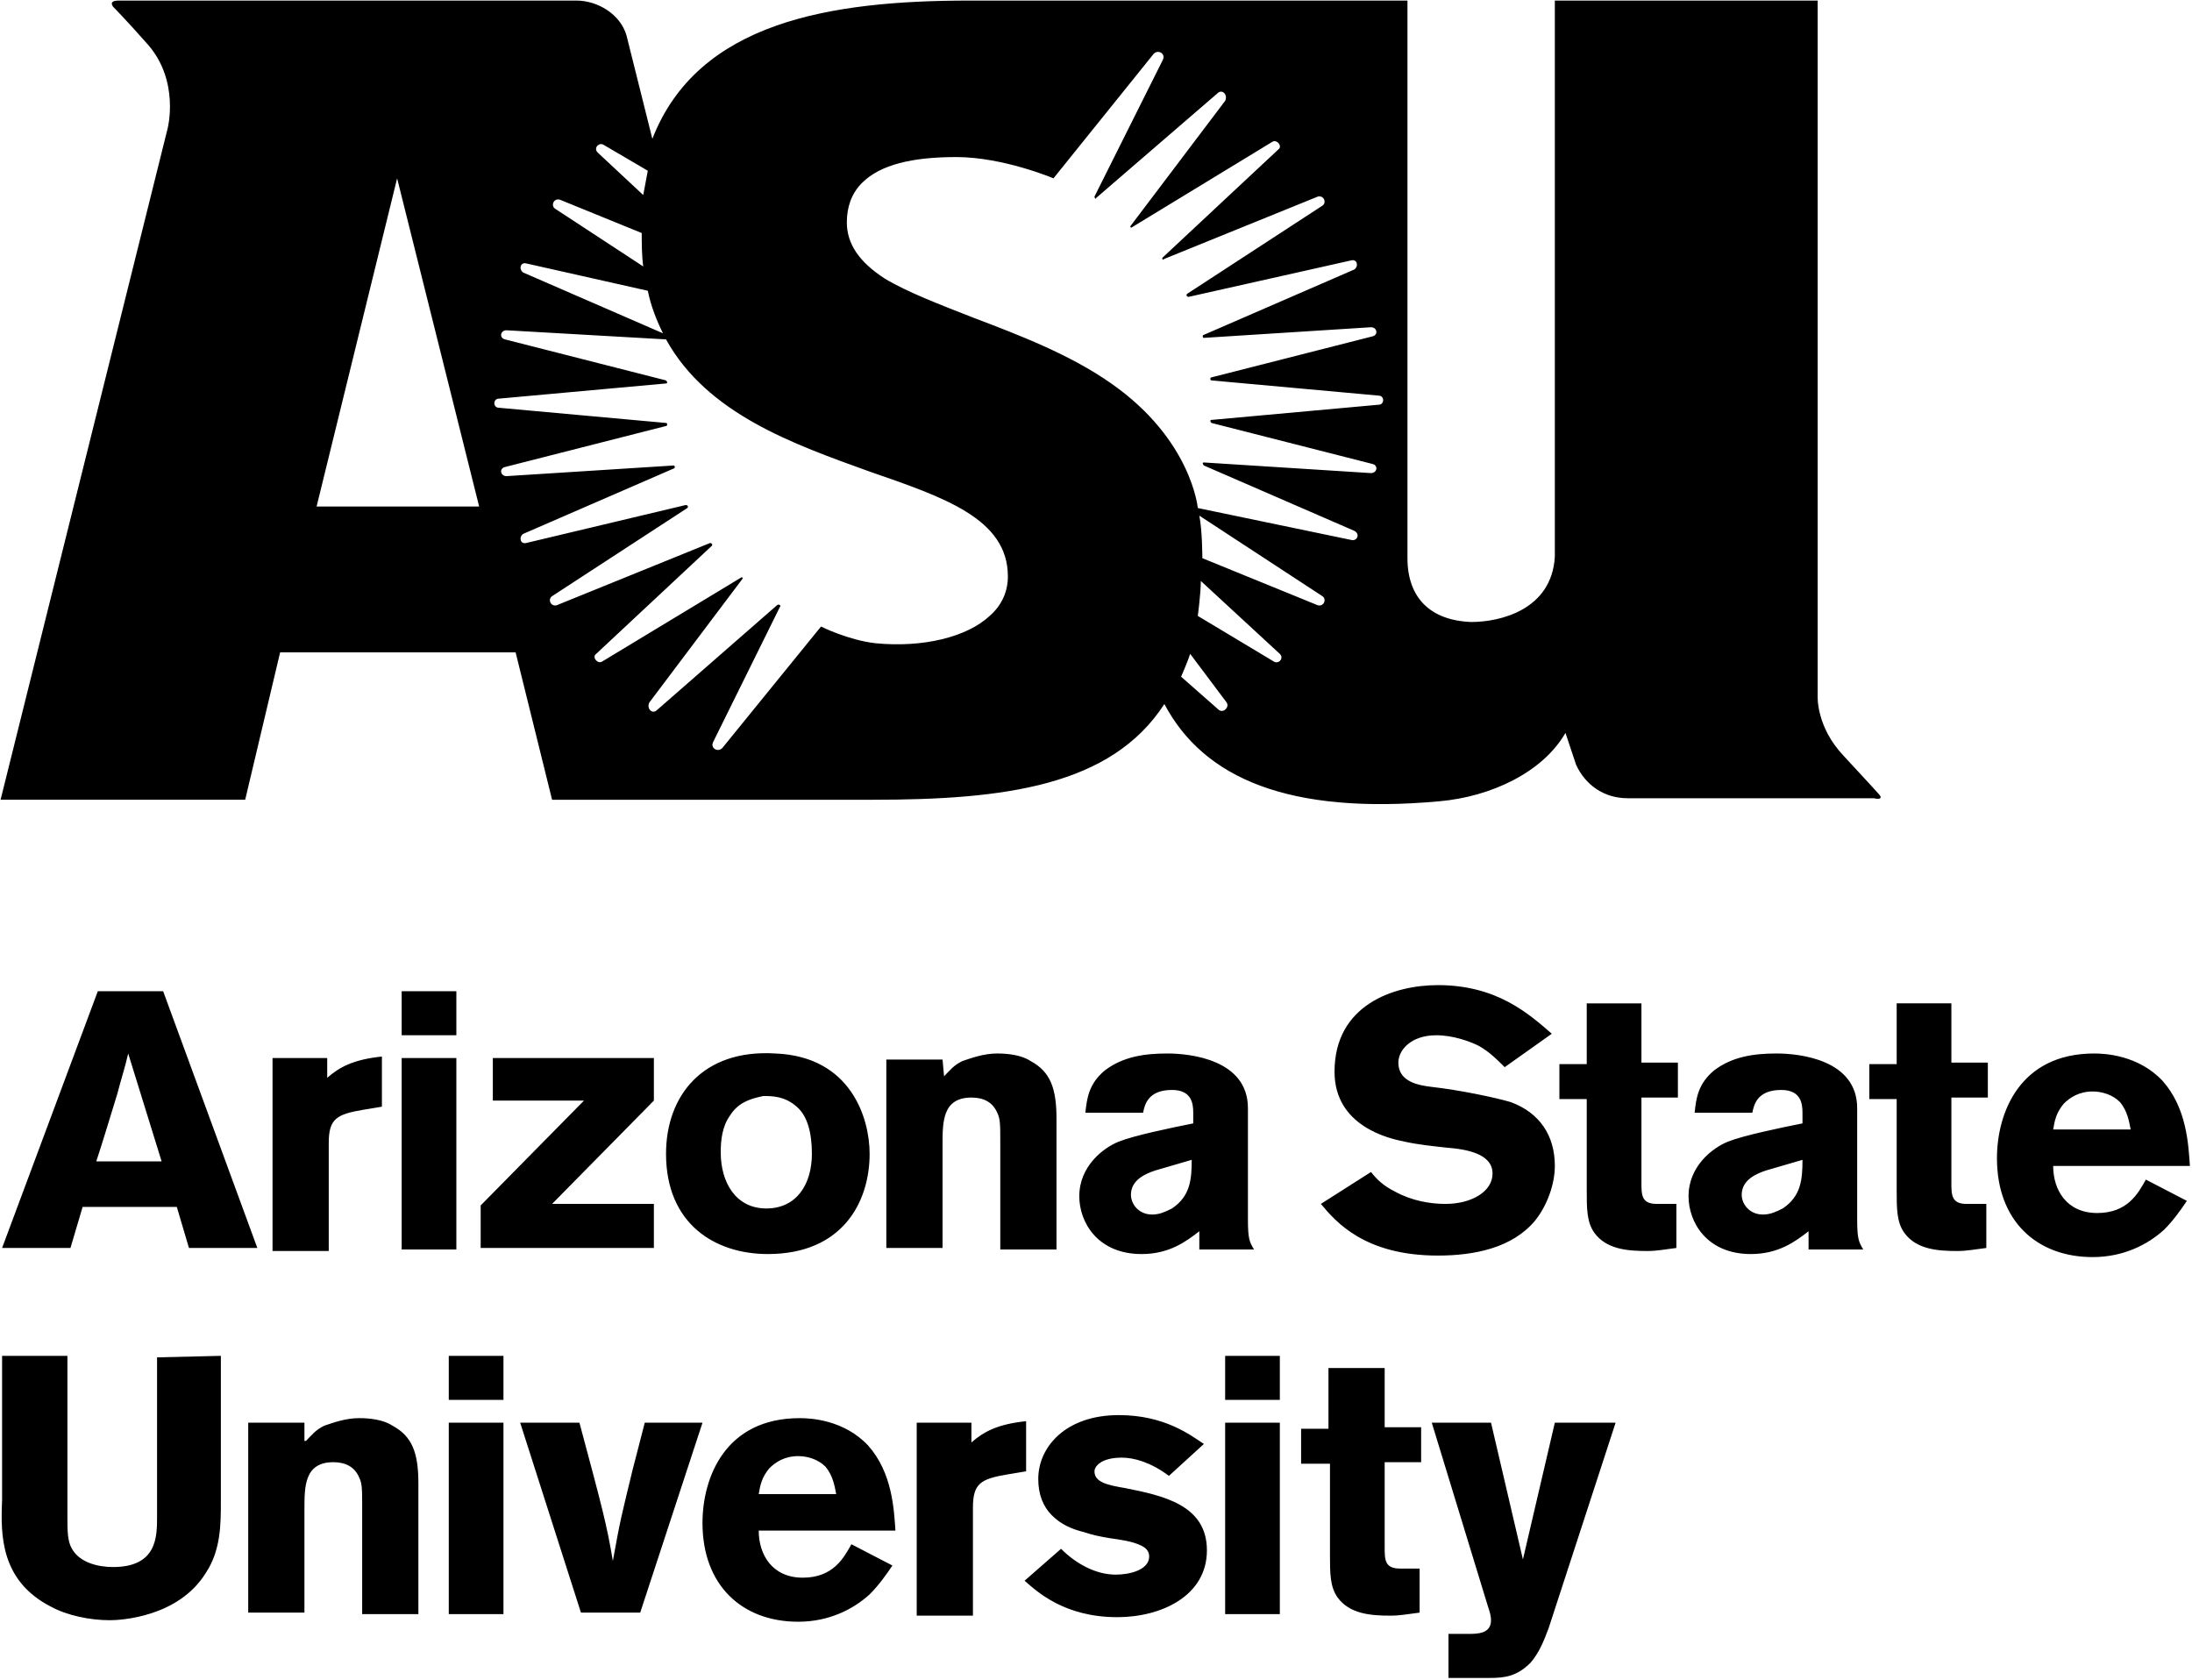
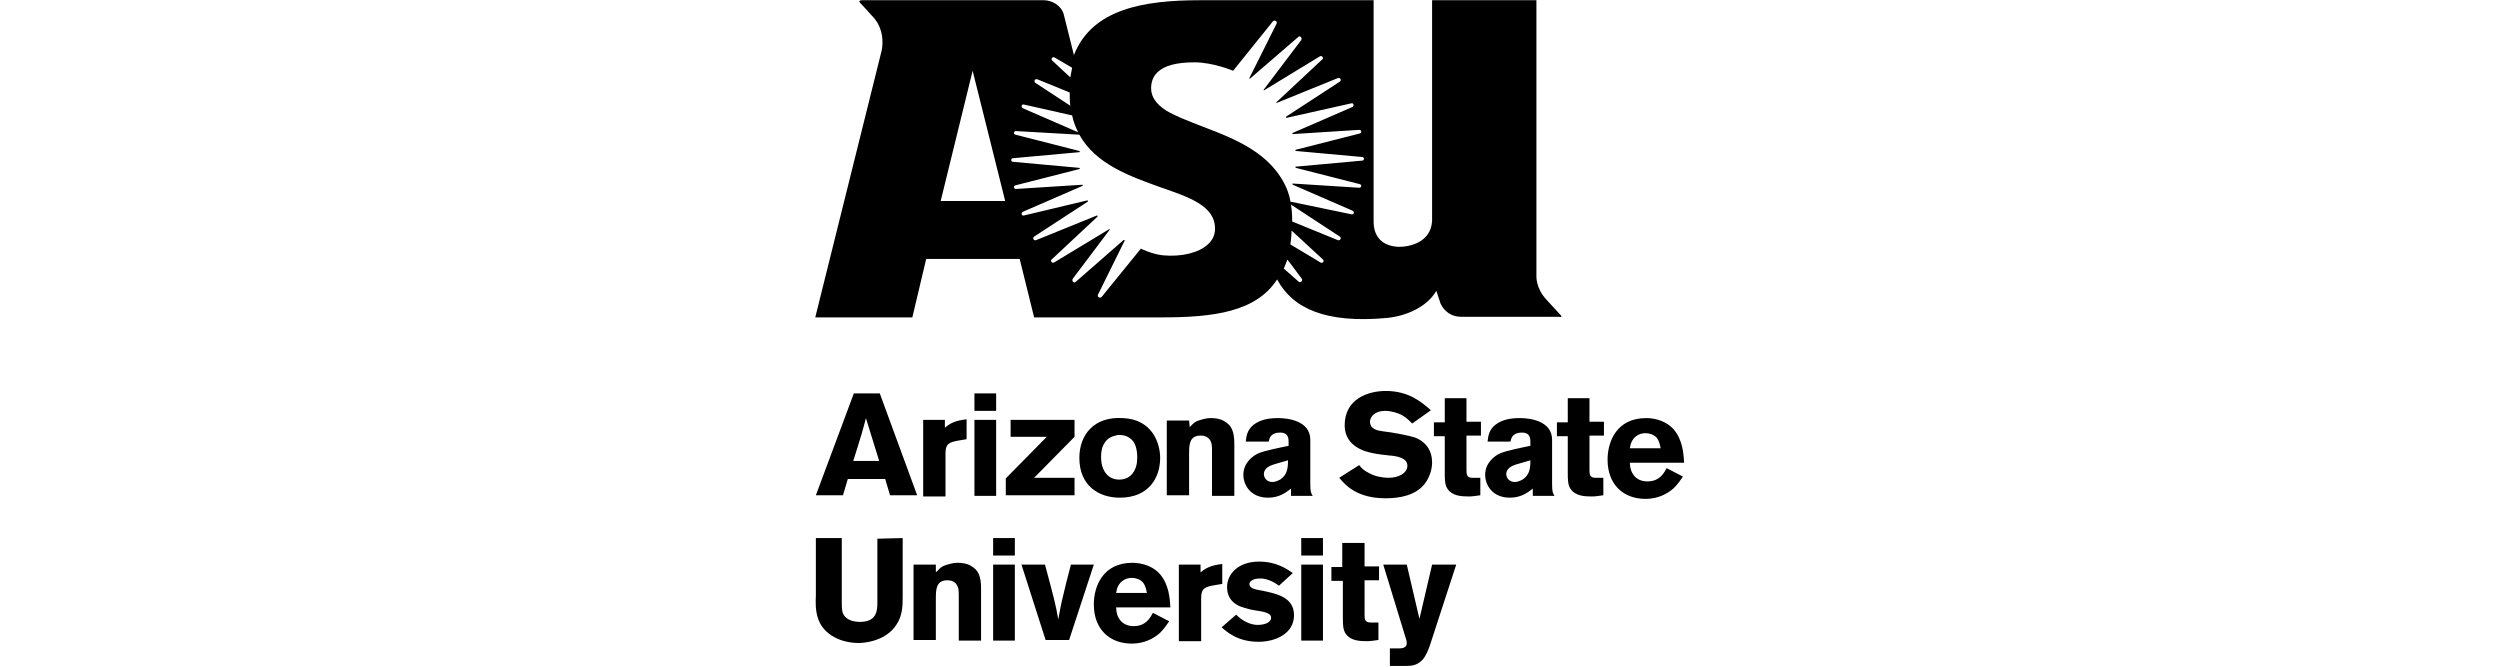
- <svg xmlns="http://www.w3.org/2000/svg" width="398" height="305" viewBox="0 0 398 305">
+ <svg xmlns="http://www.w3.org/2000/svg" width="300" height="80" viewBox="0 0 398 305">
  <g transform="translate(-1 -1)">
    <g transform="translate(0 179.31)">
      <path d="M30.62 1.655l17.104 46.62H35.31l-2.207-7.447H16l-2.207 7.448H1.38l17.38-46.62H30.62zm-6.344 11.31c-.552 2.483-1.38 4.966-1.931 7.173-1.104 3.586-2.759 9.103-3.862 12.414h11.862l-6.07-19.586zm36.138 4.414c2.207-1.93 4.69-3.31 9.93-3.862v9.104l-3.31.551c-4.965.828-6.344 1.656-6.344 6.07v19.586H50.483V13.793h9.93v3.586zM73.93 1.655h9.931v8h-9.931v-8zm0 12.138h9.931v34.759h-9.931V13.793z" />
      <path d="M90.207 13.793L119.724 13.793 119.724 21.517 101.241 40.276 119.724 40.276 119.724 48.276 88.276 48.276 88.276 40.552 107.034 21.517 90.483 21.517 90.483 13.793z" />
      <path d="M158.897 31.172c0 8.828-4.966 18.207-18.483 18.207-9.655 0-18.483-5.517-18.483-18.207 0-10.482 6.62-19.034 19.862-18.206 13.793.551 17.104 11.862 17.104 18.206zm-25.38-6.896c-1.38 1.93-1.655 4.414-1.655 6.62 0 5.518 2.759 10.207 8.276 10.207 5.517 0 8.276-4.413 8.276-9.93 0-3.863-.828-6.897-2.759-8.552-2.207-1.931-4.414-1.931-6.069-1.931-2.758.551-4.69 1.379-6.069 3.586zm38.897-7.173c1.103-1.103 1.655-1.93 3.31-2.758 1.655-.552 3.862-1.38 6.345-1.38 1.931 0 4.414.276 6.069 1.38 3.586 1.93 4.69 4.965 4.69 10.483v23.724H182.62V28.966c0-3.035 0-4.138-.552-5.242-.828-1.93-2.483-2.758-4.69-2.758-5.241 0-5.241 4.413-5.241 8.551v18.759H161.93V14.069h10.207l.276 3.034zm25.655 6.621c.276-2.483.552-5.241 3.586-7.724 3.31-2.483 7.173-3.034 11.31-3.034 4.138 0 14.621 1.103 14.621 9.93v20.138c0 3.587.276 4.138 1.104 5.518h-9.931v-3.31c-2.483 1.93-5.518 4.137-10.483 4.137-8 0-11.31-5.793-11.31-10.482 0-5.518 4.413-8.828 7.172-9.931 2.759-1.104 9.38-2.483 13.517-3.31v-1.932c0-1.655-.276-4.138-3.862-4.138-4.414 0-4.965 2.759-5.241 4.138h-10.483zm12.69 10.483c-1.656.552-4.414 1.655-4.414 4.414 0 1.655 1.38 3.586 3.862 3.586 1.38 0 2.483-.552 3.586-1.104 3.31-2.206 3.586-5.24 3.586-8.827l-6.62 1.93zm39.172.276c1.103 1.38 2.207 2.483 4.414 3.586 3.034 1.655 6.345 2.207 9.103 2.207 4.69 0 8.552-2.207 8.552-5.517 0-3.587-4.69-4.414-8.276-4.69-2.483-.276-5.241-.552-7.724-1.103-2.759-.552-12.69-2.76-12.69-12.69C243.31 4.138 254.07.552 262.07.552c10.759 0 16.552 5.241 20.69 8.827l-8.552 6.07c-1.38-1.38-2.759-2.76-4.69-3.863-1.655-.827-4.69-1.93-7.724-1.93-4.69 0-6.896 2.758-6.896 4.965 0 3.586 3.862 4.138 6.069 4.413 4.965.552 11.586 1.932 14.344 2.76 5.242 1.93 8 6.068 8 11.585 0 3.31-1.379 7.173-3.586 9.931-4.138 4.966-11.034 6.345-17.655 6.345-13.241 0-18.483-6.069-21.241-9.38l9.103-5.792zm38.897-30.62h10.206V14.62h6.621v6.345h-6.62v15.448c0 2.207 0 3.862 2.758 3.862h3.586v8c-2.207.276-3.586.552-5.241.552-3.586 0-7.448-.276-9.655-3.31-1.38-1.932-1.38-4.415-1.38-7.725V21.241h-4.965v-6.344h4.965V3.862h-.275zm19.862 19.861c.276-2.483.551-5.241 3.586-7.724 3.31-2.483 7.172-3.034 11.31-3.034 4.138 0 14.62 1.103 14.62 9.93v20.138c0 3.587.277 4.138 1.104 5.518h-9.93v-3.31c-2.483 1.93-5.518 4.137-10.483 4.137-8 0-11.31-5.793-11.31-10.482 0-5.518 4.413-8.828 7.172-9.931 2.758-1.104 9.379-2.483 13.517-3.31v-1.932c0-1.655-.276-4.138-3.862-4.138-4.414 0-4.966 2.759-5.242 4.138H308.69zm12.965 10.483c-1.655.552-4.414 1.655-4.414 4.414 0 1.655 1.38 3.586 3.862 3.586 1.38 0 2.483-.552 3.587-1.104 3.31-2.206 3.586-5.24 3.586-8.827l-6.62 1.93zm23.448-30.345h10.207v10.759h6.621v6.345h-6.62v15.448c0 2.207 0 3.862 2.758 3.862h3.586v8c-2.207.276-3.586.552-5.241.552-3.586 0-7.448-.276-9.655-3.31-1.38-1.932-1.38-4.415-1.38-7.725V21.241h-4.965v-6.344h4.965V3.862h-.276zm52.966 35.862c-1.103 1.655-2.483 3.586-4.138 5.242-3.034 2.758-7.448 4.965-12.965 4.965-10.207 0-17.38-6.62-17.38-17.931 0-8.276 4.138-19.034 17.655-19.034 1.931 0 8 .275 12.414 4.965 4.414 4.966 4.69 11.586 4.966 15.448h-24.828c0 4.414 2.483 8.552 8 8.552 5.517 0 7.448-3.586 8.828-6.069l7.448 3.862zM387.862 26.76c-.276-1.38-.552-3.31-1.931-4.966-1.38-1.38-3.31-1.93-4.965-1.93-2.483 0-4.138 1.103-5.242 2.206-1.38 1.655-1.655 3.034-1.93 4.69h14.068z" />
      <g>
        <path d="M41.103 67.862V94.07c0 4.414 0 9.103-2.758 13.241-4.966 8-15.448 8.552-17.38 8.552-3.586 0-7.724-.828-10.758-2.483-9.104-4.69-9.104-12.965-8.828-19.31V67.862h11.862v29.241c0 2.483 0 4.414.828 5.794 1.38 2.482 4.69 3.31 7.448 3.31 8 0 8-5.517 8-9.104V68.138l11.586-.276zM56.552 83.31c1.103-1.103 1.655-1.93 3.31-2.758 1.655-.552 3.862-1.38 6.345-1.38 1.93 0 4.414.276 6.069 1.38 3.586 1.93 4.69 4.965 4.69 10.482v23.725H66.759V95.172c0-3.034 0-4.138-.552-5.241-.828-1.931-2.483-2.759-4.69-2.759-5.241 0-5.241 4.414-5.241 8.552v18.759H46.069V80h10.207v3.31h.276zm25.93-15.448h9.932v8h-9.931v-8zm0 12.138h9.932v34.759h-9.931V80zm12.966 0h10.759c4.138 15.448 4.965 18.483 6.069 25.103 1.38-7.724 1.655-8.551 3.586-16.551L118.07 80h10.483l-11.31 34.483h-10.76L95.449 80zm67.586 25.931c-1.103 1.655-2.482 3.586-4.137 5.241-3.035 2.759-7.449 4.966-12.966 4.966-10.207 0-17.38-6.62-17.38-17.931 0-8.276 4.139-19.035 17.656-19.035 1.93 0 8 .276 12.414 4.966 4.413 4.965 4.69 11.586 4.965 15.448H138.76c0 4.414 2.482 8.552 8 8.552 5.517 0 7.448-3.586 8.827-6.069l7.448 3.862zm-10.206-12.965c-.276-1.38-.552-3.31-1.931-4.966-1.38-1.38-3.31-1.931-4.966-1.931-2.483 0-4.138 1.103-5.241 2.207-1.38 1.655-1.656 3.034-1.931 4.69h14.069zm24.551-9.38c2.207-1.93 4.69-3.31 9.931-3.862v9.104l-3.31.551c-4.966.828-6.345 1.655-6.345 6.07v19.585h-10.207V80h9.931v3.586zm16.276 19.31c2.759 2.76 6.345 4.69 9.931 4.69 2.483 0 6.07-.827 6.07-3.31 0-1.104-.828-1.655-1.38-1.931-1.655-.828-3.862-1.104-5.793-1.38-1.655-.275-3.035-.551-4.69-1.103-2.207-.552-4.138-1.38-5.793-3.034-1.655-1.656-2.483-3.862-2.483-6.621 0-5.793 4.966-11.586 14.62-11.586 8.277 0 12.966 3.586 15.45 5.241l-6.346 5.793c-3.31-2.483-6.344-3.31-8.551-3.31-3.862 0-4.966 1.655-4.966 2.483 0 1.93 2.207 2.482 5.517 3.034 6.897 1.38 14.897 3.035 14.897 11.31 0 8.276-8.276 12.138-16.276 12.138-9.655 0-14.62-4.69-16.828-6.62l6.621-5.793zm29.793-35.034h9.931v8h-9.93v-8zm0 12.138h9.931v34.759h-9.93V80zm18.759-9.931h10.207v10.759h6.62v6.344h-6.62v15.449c0 2.207 0 3.862 2.758 3.862h3.587v8c-2.207.276-3.587.551-5.242.551-3.586 0-7.448-.275-9.655-3.31-1.38-1.93-1.38-4.414-1.38-7.724V87.448h-5.24v-6.345h4.965V70.07zM294.345 80l-12.138 37.241c-.828 2.207-1.655 4.414-3.31 6.345-2.483 2.483-4.69 2.759-7.449 2.759H264v-8h3.586c1.655 0 4.138 0 4.138-2.483 0-.828-.276-1.655-.552-2.483L260.966 80h10.758l5.793 24.828L283.31 80h11.035z" />
      </g>
    </g>
    <path d="M335.724 138.207c-4.965-5.241-4.69-10.759-4.69-10.759V1.103H283.31V102.07c-.551 9.655-9.93 11.862-15.172 11.862-7.448-.276-11.586-4.414-11.586-11.586V1.103H209.93h-32.828c-25.379 0-49.379 3.863-57.655 25.104l-4.69-18.759c-1.103-3.862-5.24-6.345-9.103-6.345H22.621c-1.104 0-1.655.276-1.104 1.104 0 0 2.207 2.207 6.345 6.896 5.793 6.621 3.586 15.173 3.586 15.173L1.103 146.206h44.414l6.345-26.758h42.759l6.62 26.759h58.207c24 0 43.31-2.483 52.966-17.38 7.172 13.518 22.62 20.139 49.93 17.656 9.38-.828 18.76-5.242 22.897-12.414l1.931 5.793c1.656 3.586 4.966 6.069 9.38 6.069h44.69c1.103.276 1.655 0 .827-.828 0 0-2.483-2.758-6.345-6.896zM110.621 27.31l8 4.69c-.276 1.38-.552 3.034-.828 4.414l-8.276-7.724c-.827-.828.276-1.931 1.104-1.38zm-8 9.931l14.896 6.07c0 1.655 0 4.137.276 6.068l-16-10.482c-.827-.552-.276-1.931.828-1.656zm-6.07 11.587l22.07 4.965c.551 2.759 1.655 5.517 2.758 7.724L96 50.483c-.828-.552-.552-1.931.552-1.655zM58.484 92.966l14.62-59.587L88 92.966H58.483zm122.207 19.862c-4.138 3.862-12.138 5.793-20.69 4.965-4.966-.552-9.931-3.034-9.931-3.034l-17.931 22.069c-.828.827-2.207 0-1.655-1.104l12.138-24.552c.276-.275-.276-.551-.552-.275l-21.793 19.034c-.828.828-1.931-.276-1.38-1.38l16.828-22.344c.276-.276 0-.552-.276-.276l-25.103 15.172c-.828.552-1.931-.827-1.104-1.379l20.966-19.586c.276-.276 0-.552-.276-.552l-27.862 11.31c-1.103.276-1.655-1.103-.828-1.655l24.552-16c.276-.275 0-.551-.276-.551l-28.965 6.896c-1.104.276-1.38-1.103-.552-1.655l27.31-11.862c.276 0 .276-.552 0-.552l-30.344 1.931c-1.104 0-1.38-1.379-.276-1.655l29.241-7.448c.276 0 .276-.552 0-.552l-30.345-2.759c-1.103 0-1.103-1.655 0-1.655l30.345-2.758c.276 0 .276-.276 0-.552L92.69 62.621c-1.104-.276-.828-1.655.276-1.655l28.965 1.655c7.448 13.517 23.172 19.034 36.966 24C172.414 91.31 184 95.172 184 105.655c0 2.759-1.103 5.242-3.31 7.173zm41.655 17.103l-6.897-6.069s1.104-2.483 1.655-4.138l6.621 8.828c.552.827-.552 1.93-1.38 1.379zm9.93-8.828l-13.792-8.275s.551-4.138.551-6.345l14.345 13.241c.828.828-.276 1.931-1.103 1.38zm8-10.206l-20.965-8.552s0-4.966-.551-7.724l22.344 14.62c.828.552.276 1.931-.827 1.656zm11.035-36.414l-30.344 2.758c-.276 0-.276.276 0 .552l29.24 7.448c1.104.276.828 1.656-.275 1.656l-30.345-1.931c-.276 0-.276.275 0 .551l27.31 11.862c1.104.552.552 1.931-.551 1.655l-27.862-5.793s-1.104-12.413-15.724-22.62c-7.449-5.242-16.828-8.828-24.828-11.862-6.345-2.483-12.138-4.69-16.276-7.173-4.69-3.034-6.896-6.345-6.896-10.207 0-2.758.827-5.241 2.758-7.172 3.31-3.31 9.104-4.69 17.104-4.69 8.551 0 17.655 3.862 17.655 3.862l18.207-22.62c.827-.828 2.207 0 1.655 1.103L199.724 36.69c0 .276.276.551.276.276l22.069-19.035c.828-.828 1.931.276 1.38 1.38l-17.104 22.62c-.276.276 0 .552.276.276L232 26.759c.828-.552 1.931.827 1.103 1.379l-20.965 19.586c-.276.276 0 .552.276.276l27.862-11.31c1.103-.276 1.655 1.103.827 1.655l-24.551 16c-.276.276 0 .552.276.552l29.517-6.621c1.103-.276 1.38 1.103.552 1.655l-27.31 11.862c-.277 0-.277.552 0 .552l30.344-1.931c1.103 0 1.38 1.38.276 1.655l-29.241 7.448c-.276 0-.276.552 0 .552l30.344 2.759c1.104 0 1.104 1.655 0 1.655z" />
  </g>
</svg>
